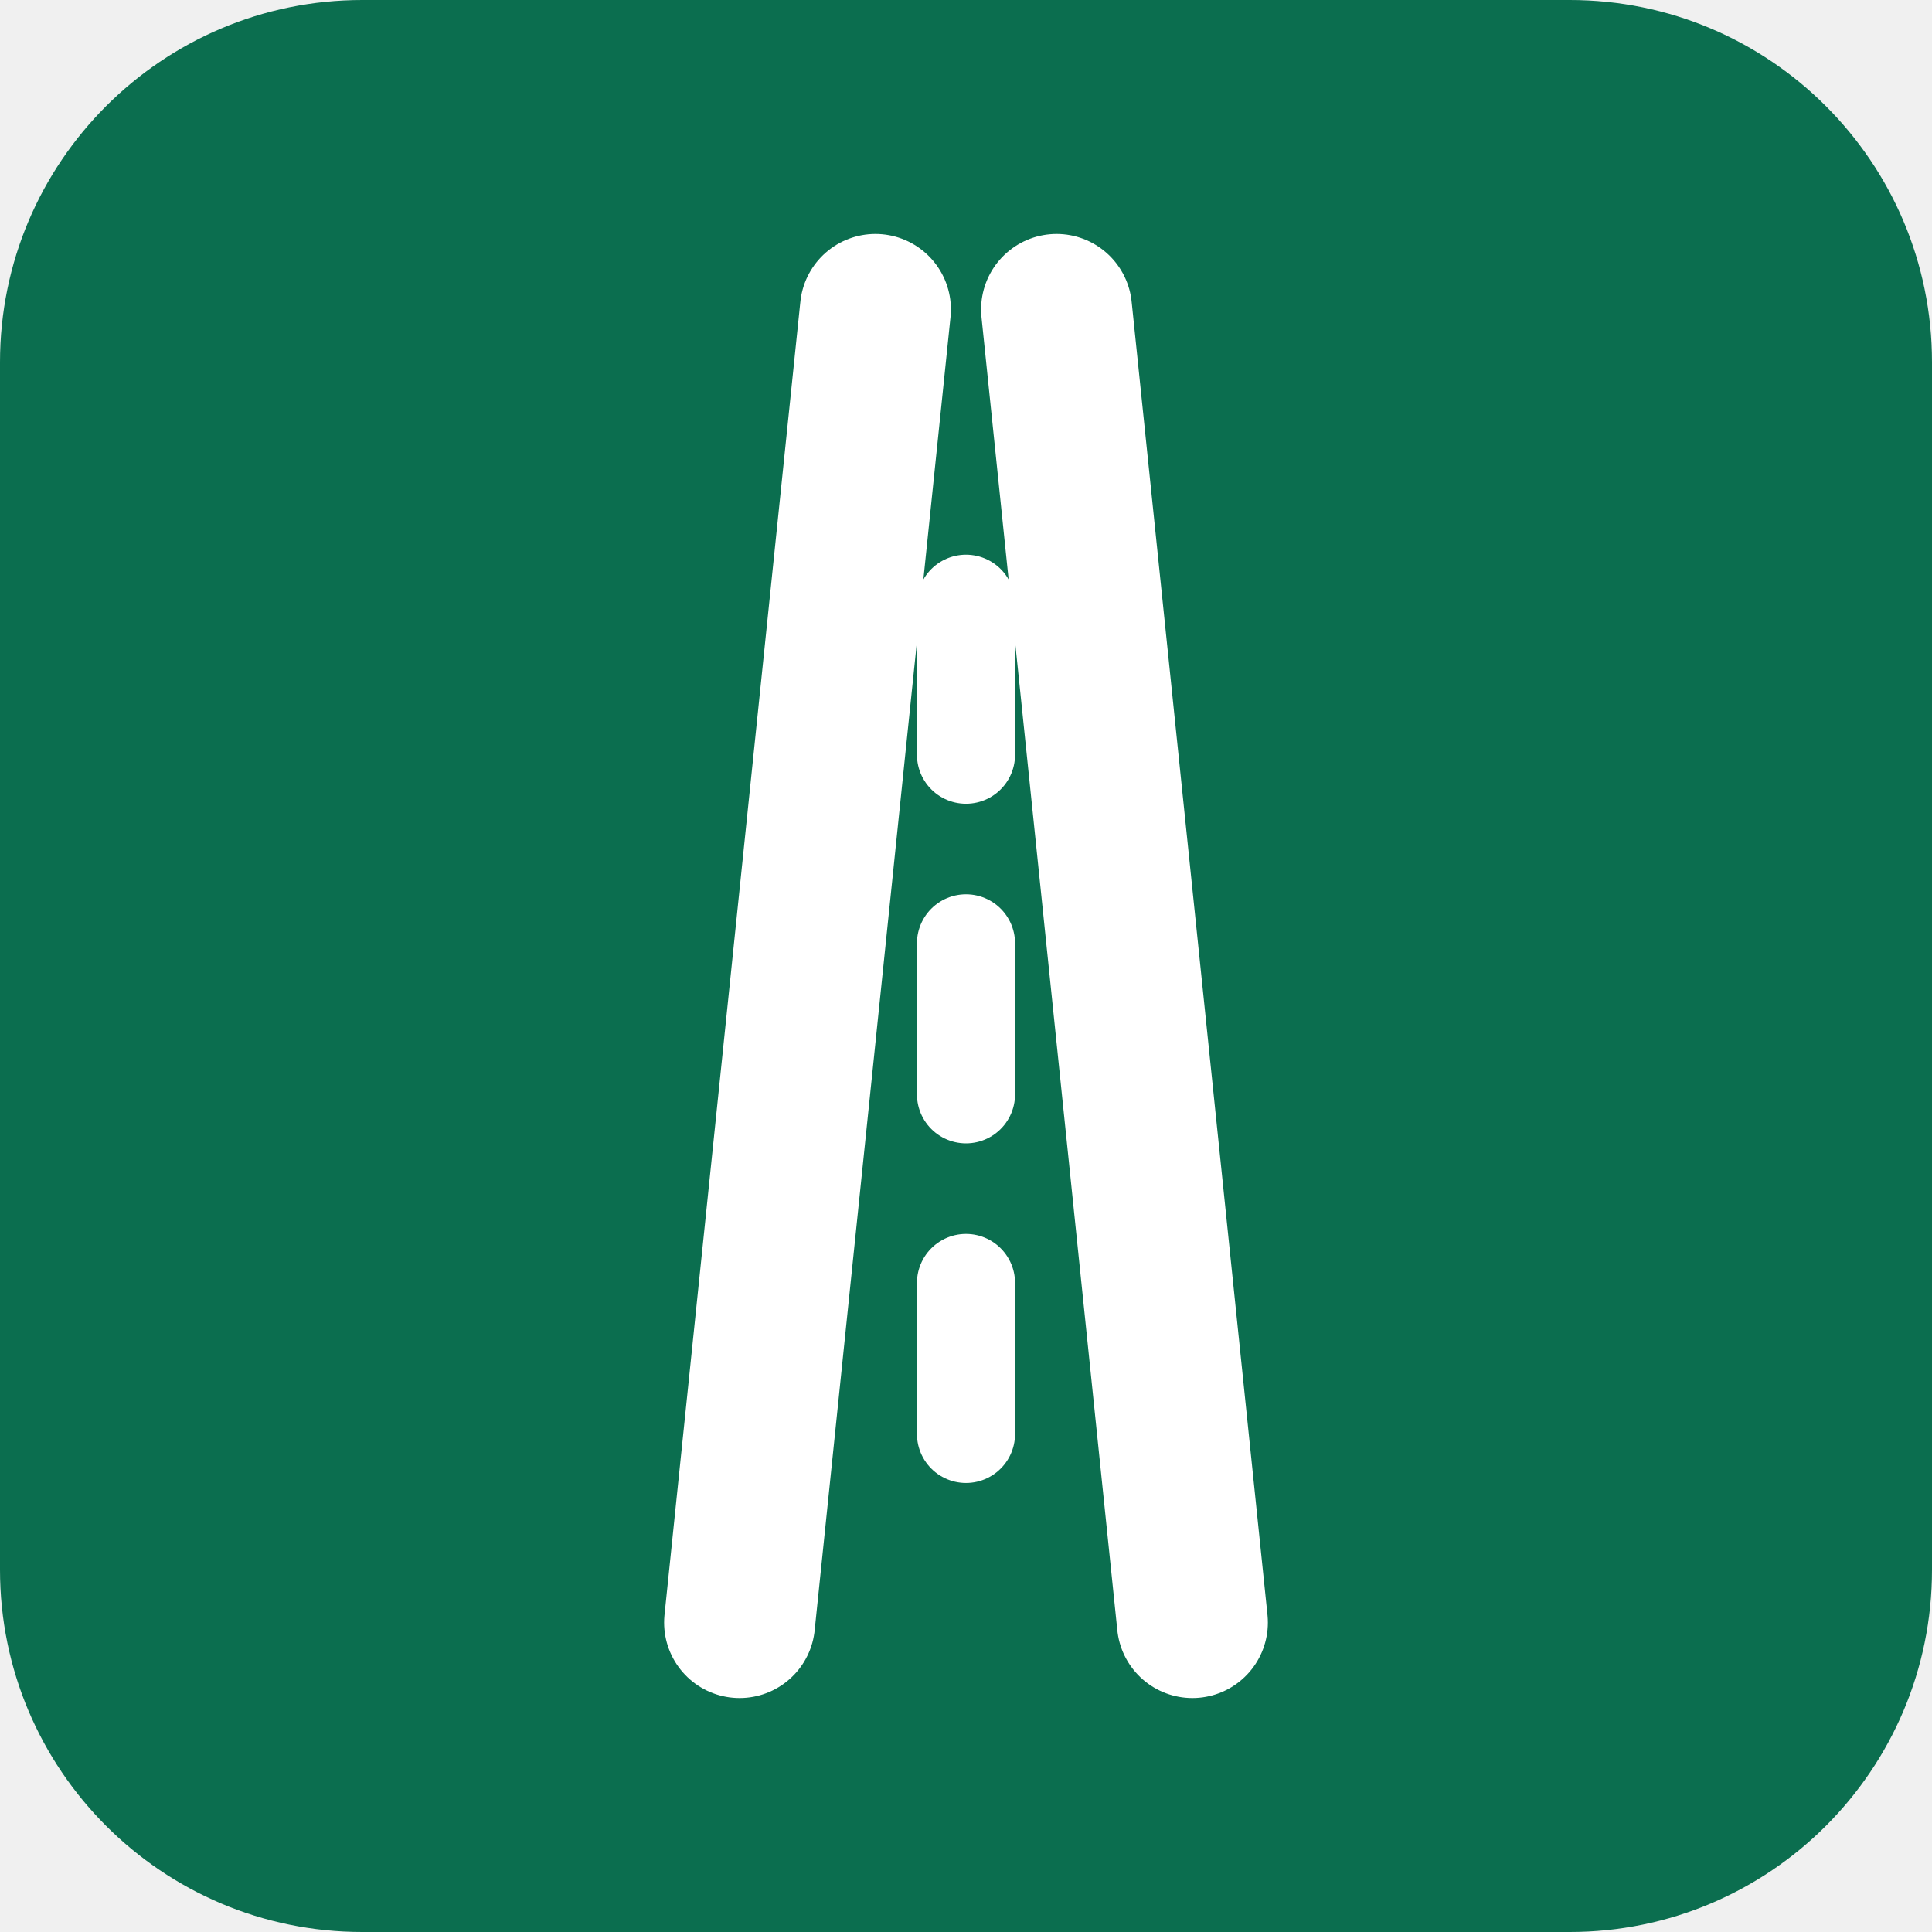
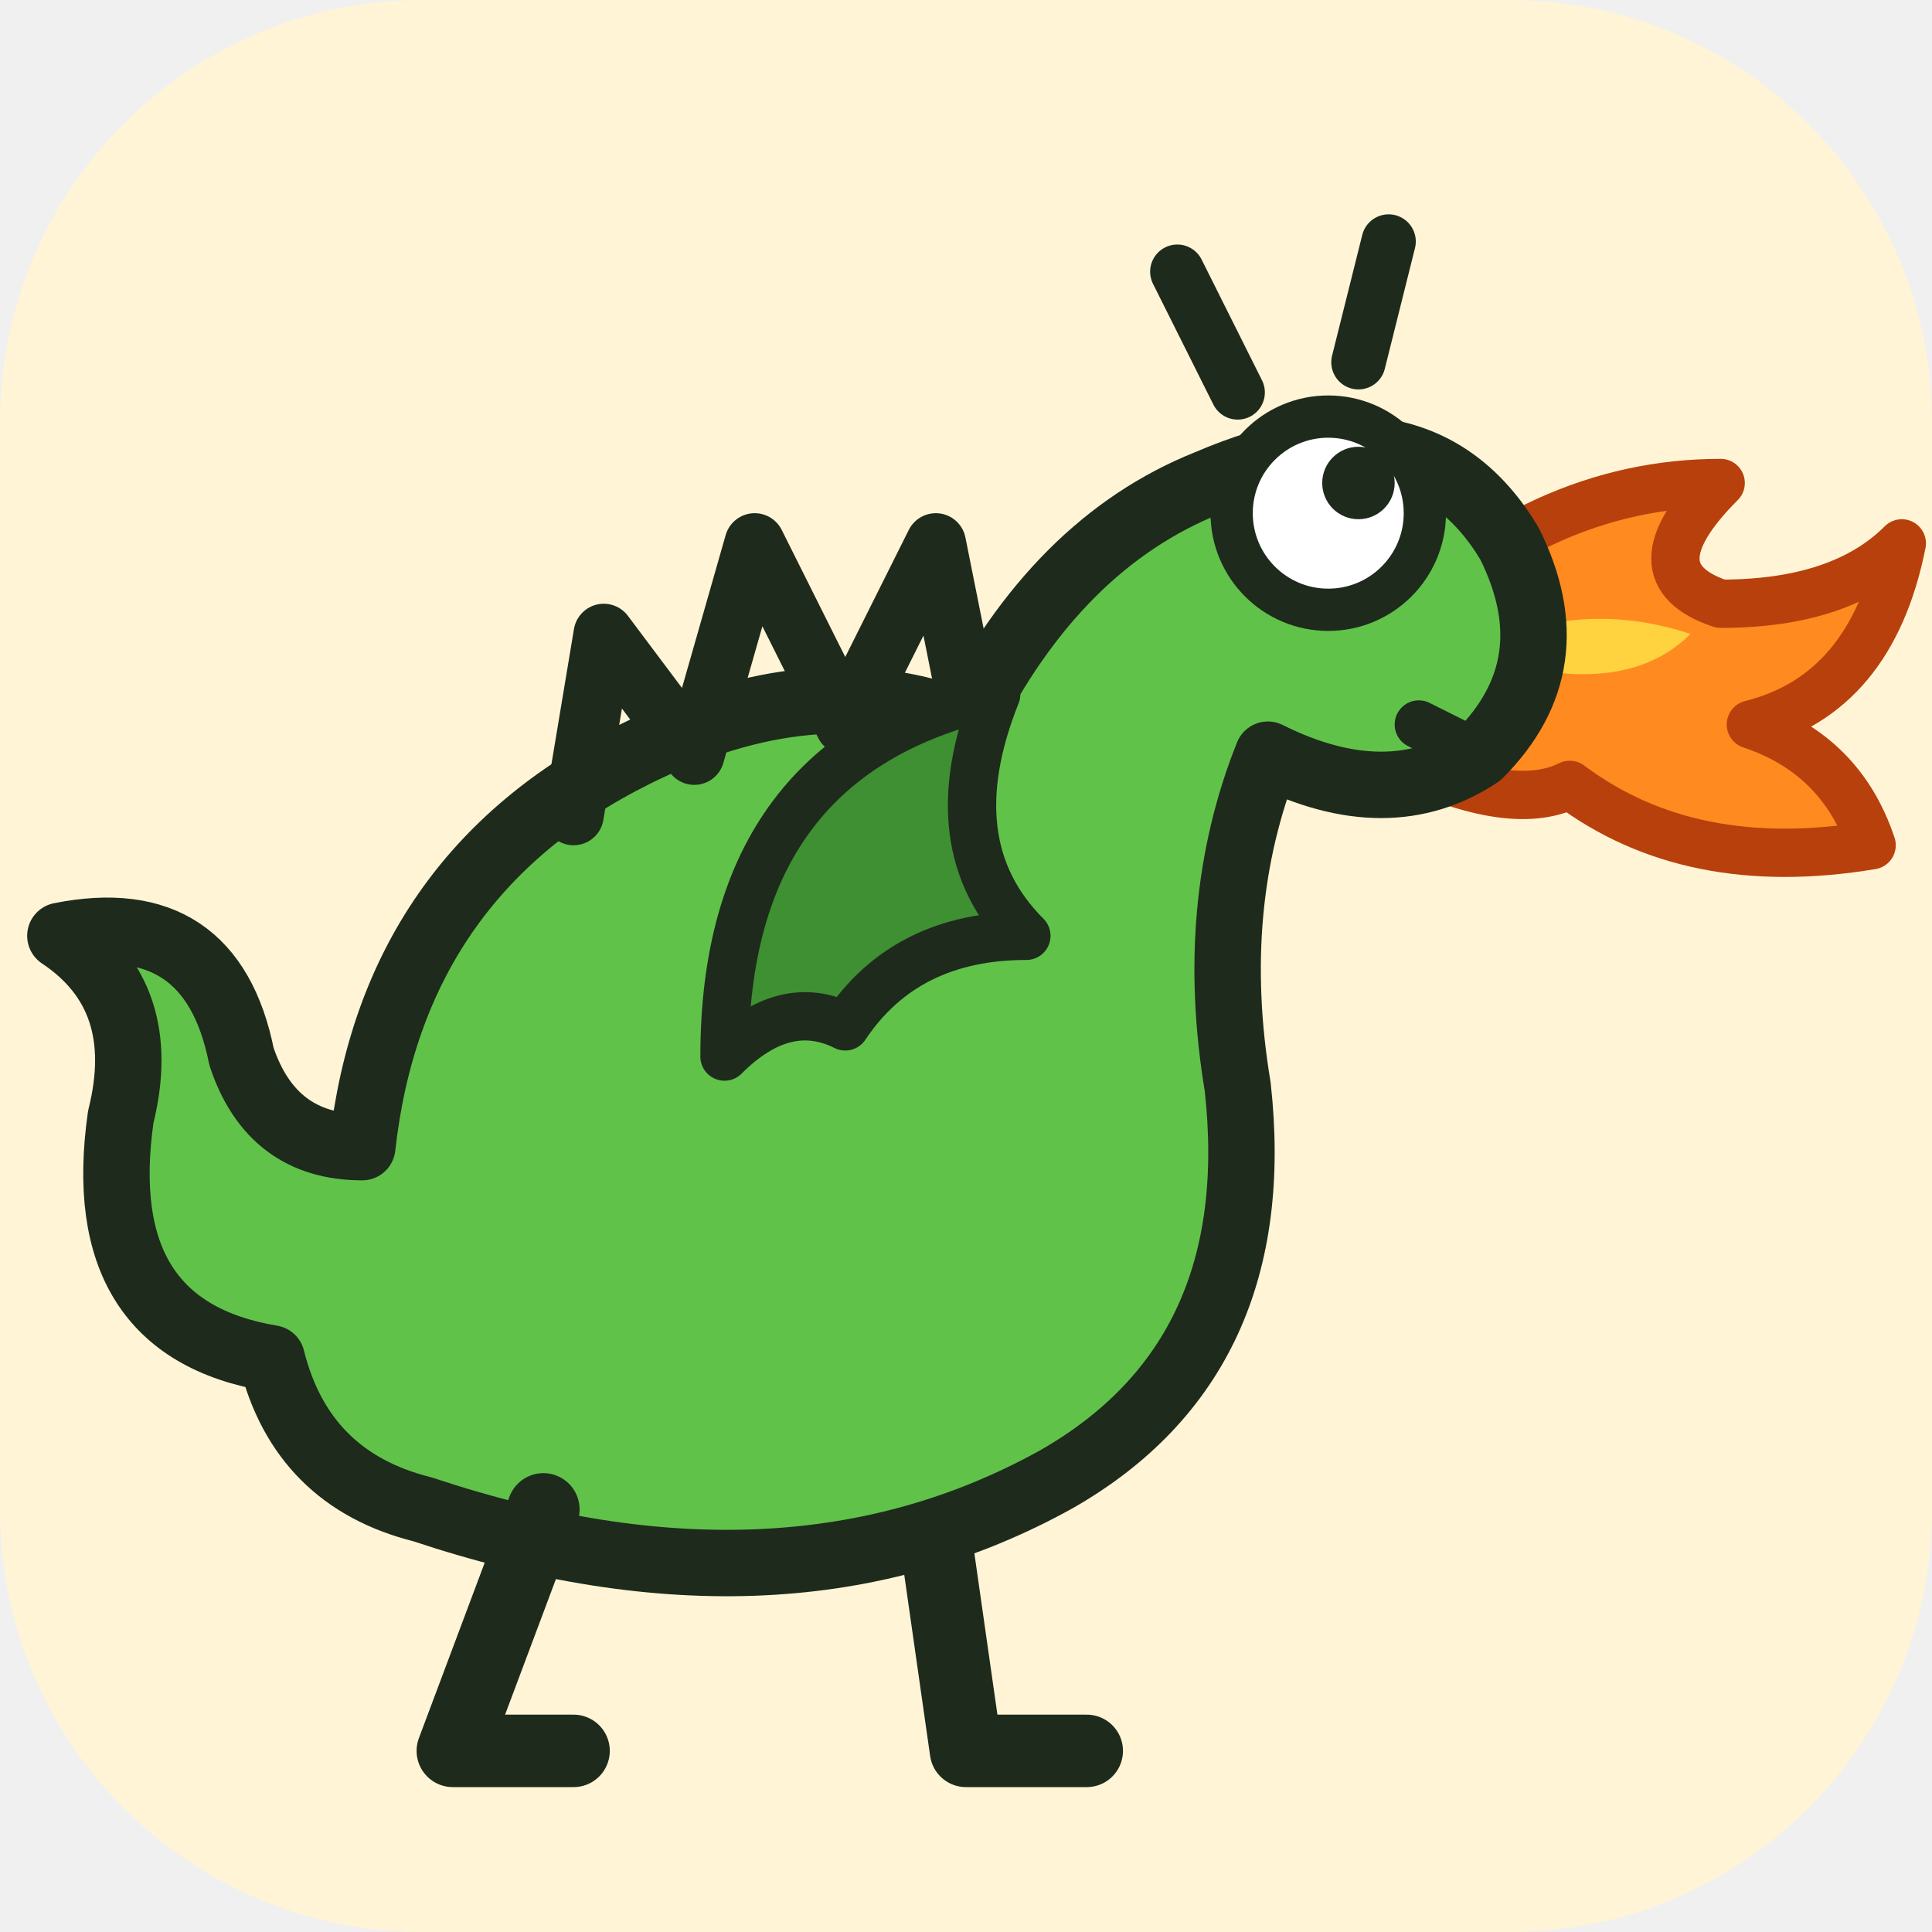
- <svg xmlns="http://www.w3.org/2000/svg" viewBox="0 0 512 512">
-   <rect width="512" height="512" rx="96" fill="#0b6e4f" />
-   <path d="M196 430 L232 82 M316 430 L280 82" stroke="#fff" stroke-width="40" stroke-linecap="round" fill="none" />
-   <path d="M256 160v40M256 250v40M256 340v40" stroke="#fff" stroke-width="26" stroke-linecap="round" />
+ <svg xmlns="http://www.w3.org/2000/svg" viewBox="0 0 64 64">
+   <rect width="64" height="64" rx="14" fill="#fff4d6" />
+   <path d="M46 21q5-5 11-5q-3 3 0 4q4 0 6-2q-1 5-5 6q3 1 4 4q-6 1-10-2q-2 1-6-1z" fill="#ff8a1f" stroke="#b8400c" stroke-width="1.6" stroke-linejoin="round" />
+   <path d="M50 21q3-1 6 0q-2 2-6 1z" fill="#ffd23f" />
+   <path d="M9 45q-6-1-5-8q1-4-2-6q5-1 6 4q1 3 4 3q1-9 9-13q6-3 11-1q3-6 8-8q7-3 10 2q2 4-1 7q-3 2-7 0q-2 5-1 11q1 9-6 13q-9 5-21 1q-4-1-5-5z" fill="#61c24a" stroke="#1e2a1c" stroke-width="2.2" stroke-linejoin="round" />
+   <path d="M19 27l1-6l3 4l2-7l3 6l3-6l1 5" fill="none" stroke="#1e2a1c" stroke-width="2" stroke-linejoin="round" stroke-linecap="round" />
+   <path d="M24 35q0-10 9-12q-2 5 1 8q-4 0-6 3q-2-1-4 1z" fill="#3f8f33" stroke="#1e2a1c" stroke-width="1.6" stroke-linejoin="round" />
+   <circle cx="44" cy="17" r="3.2" fill="#fff" stroke="#1e2a1c" stroke-width="1.4" />
+   <circle cx="45" cy="16" r="1.2" fill="#1e2a1c" />
+   <path d="M47 24l2 1" stroke="#1e2a1c" stroke-width="1.6" stroke-linecap="round" />
+   <path d="M41 13l-2-4M45 12l1-4" stroke="#1e2a1c" stroke-width="1.8" stroke-linecap="round" />
+   <path d="M18 50l-3 8h4M31 51l1 7h4" fill="none" stroke="#1e2a1c" stroke-width="2.4" stroke-linecap="round" stroke-linejoin="round" />
</svg>
